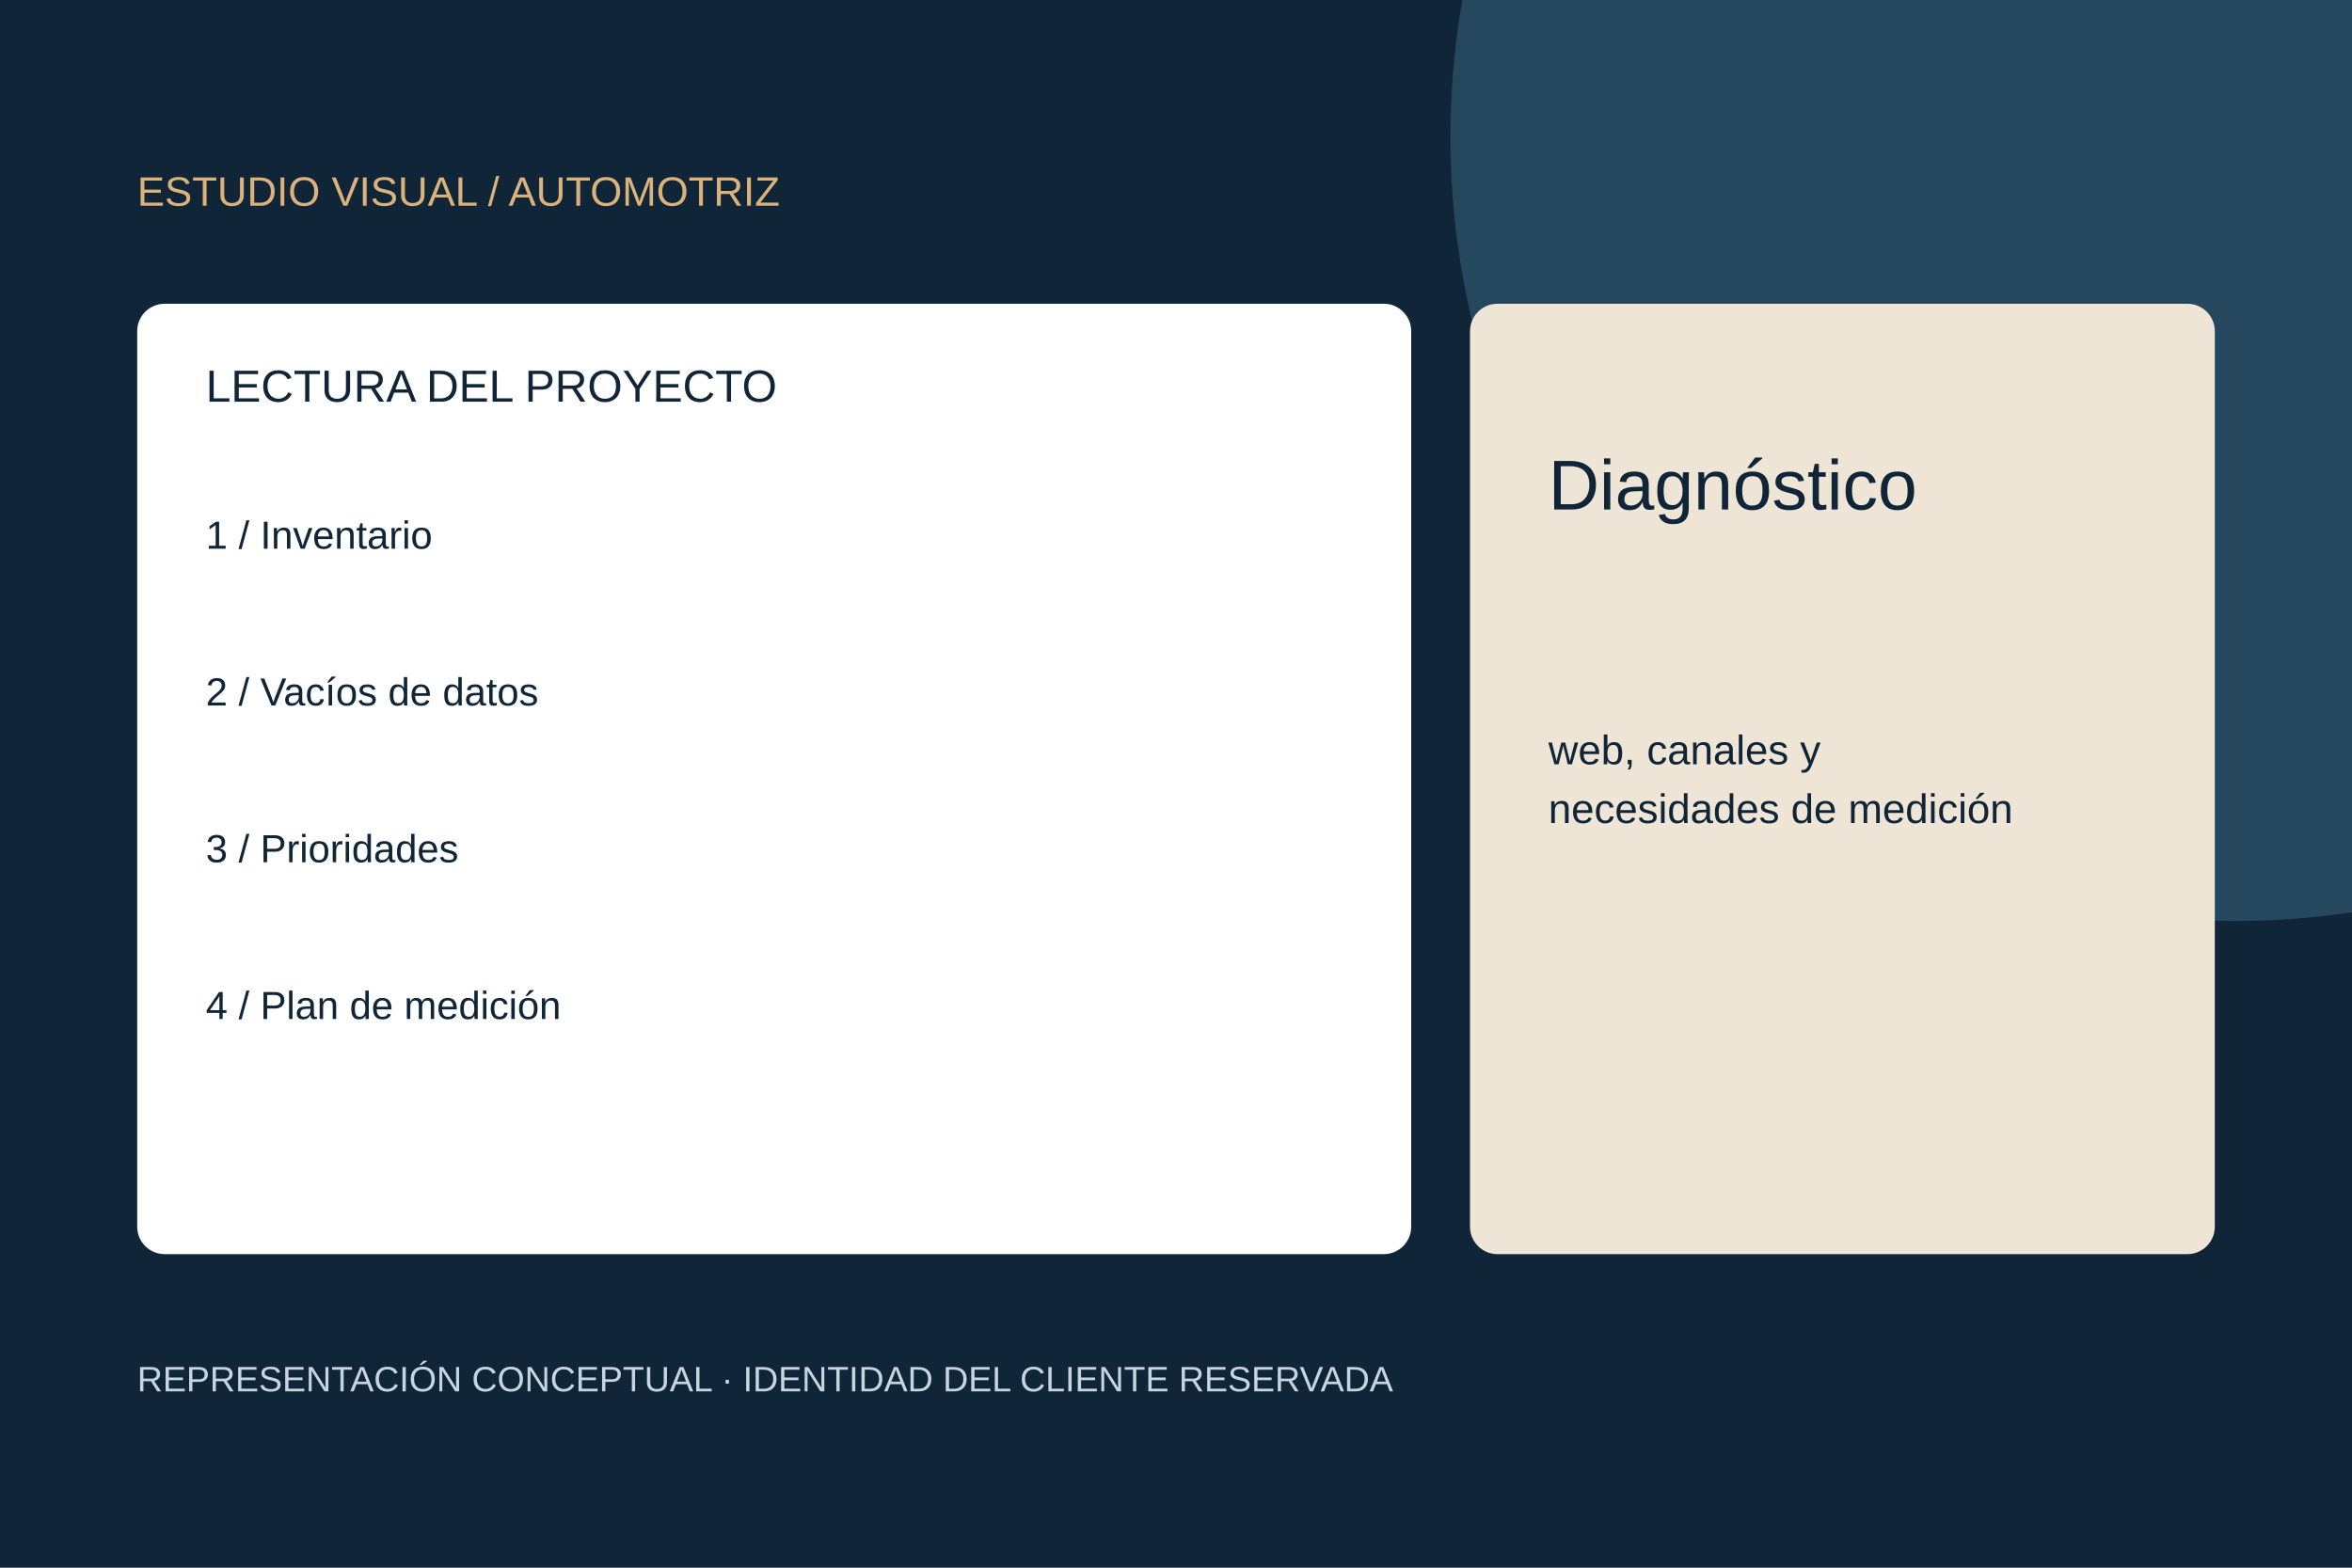
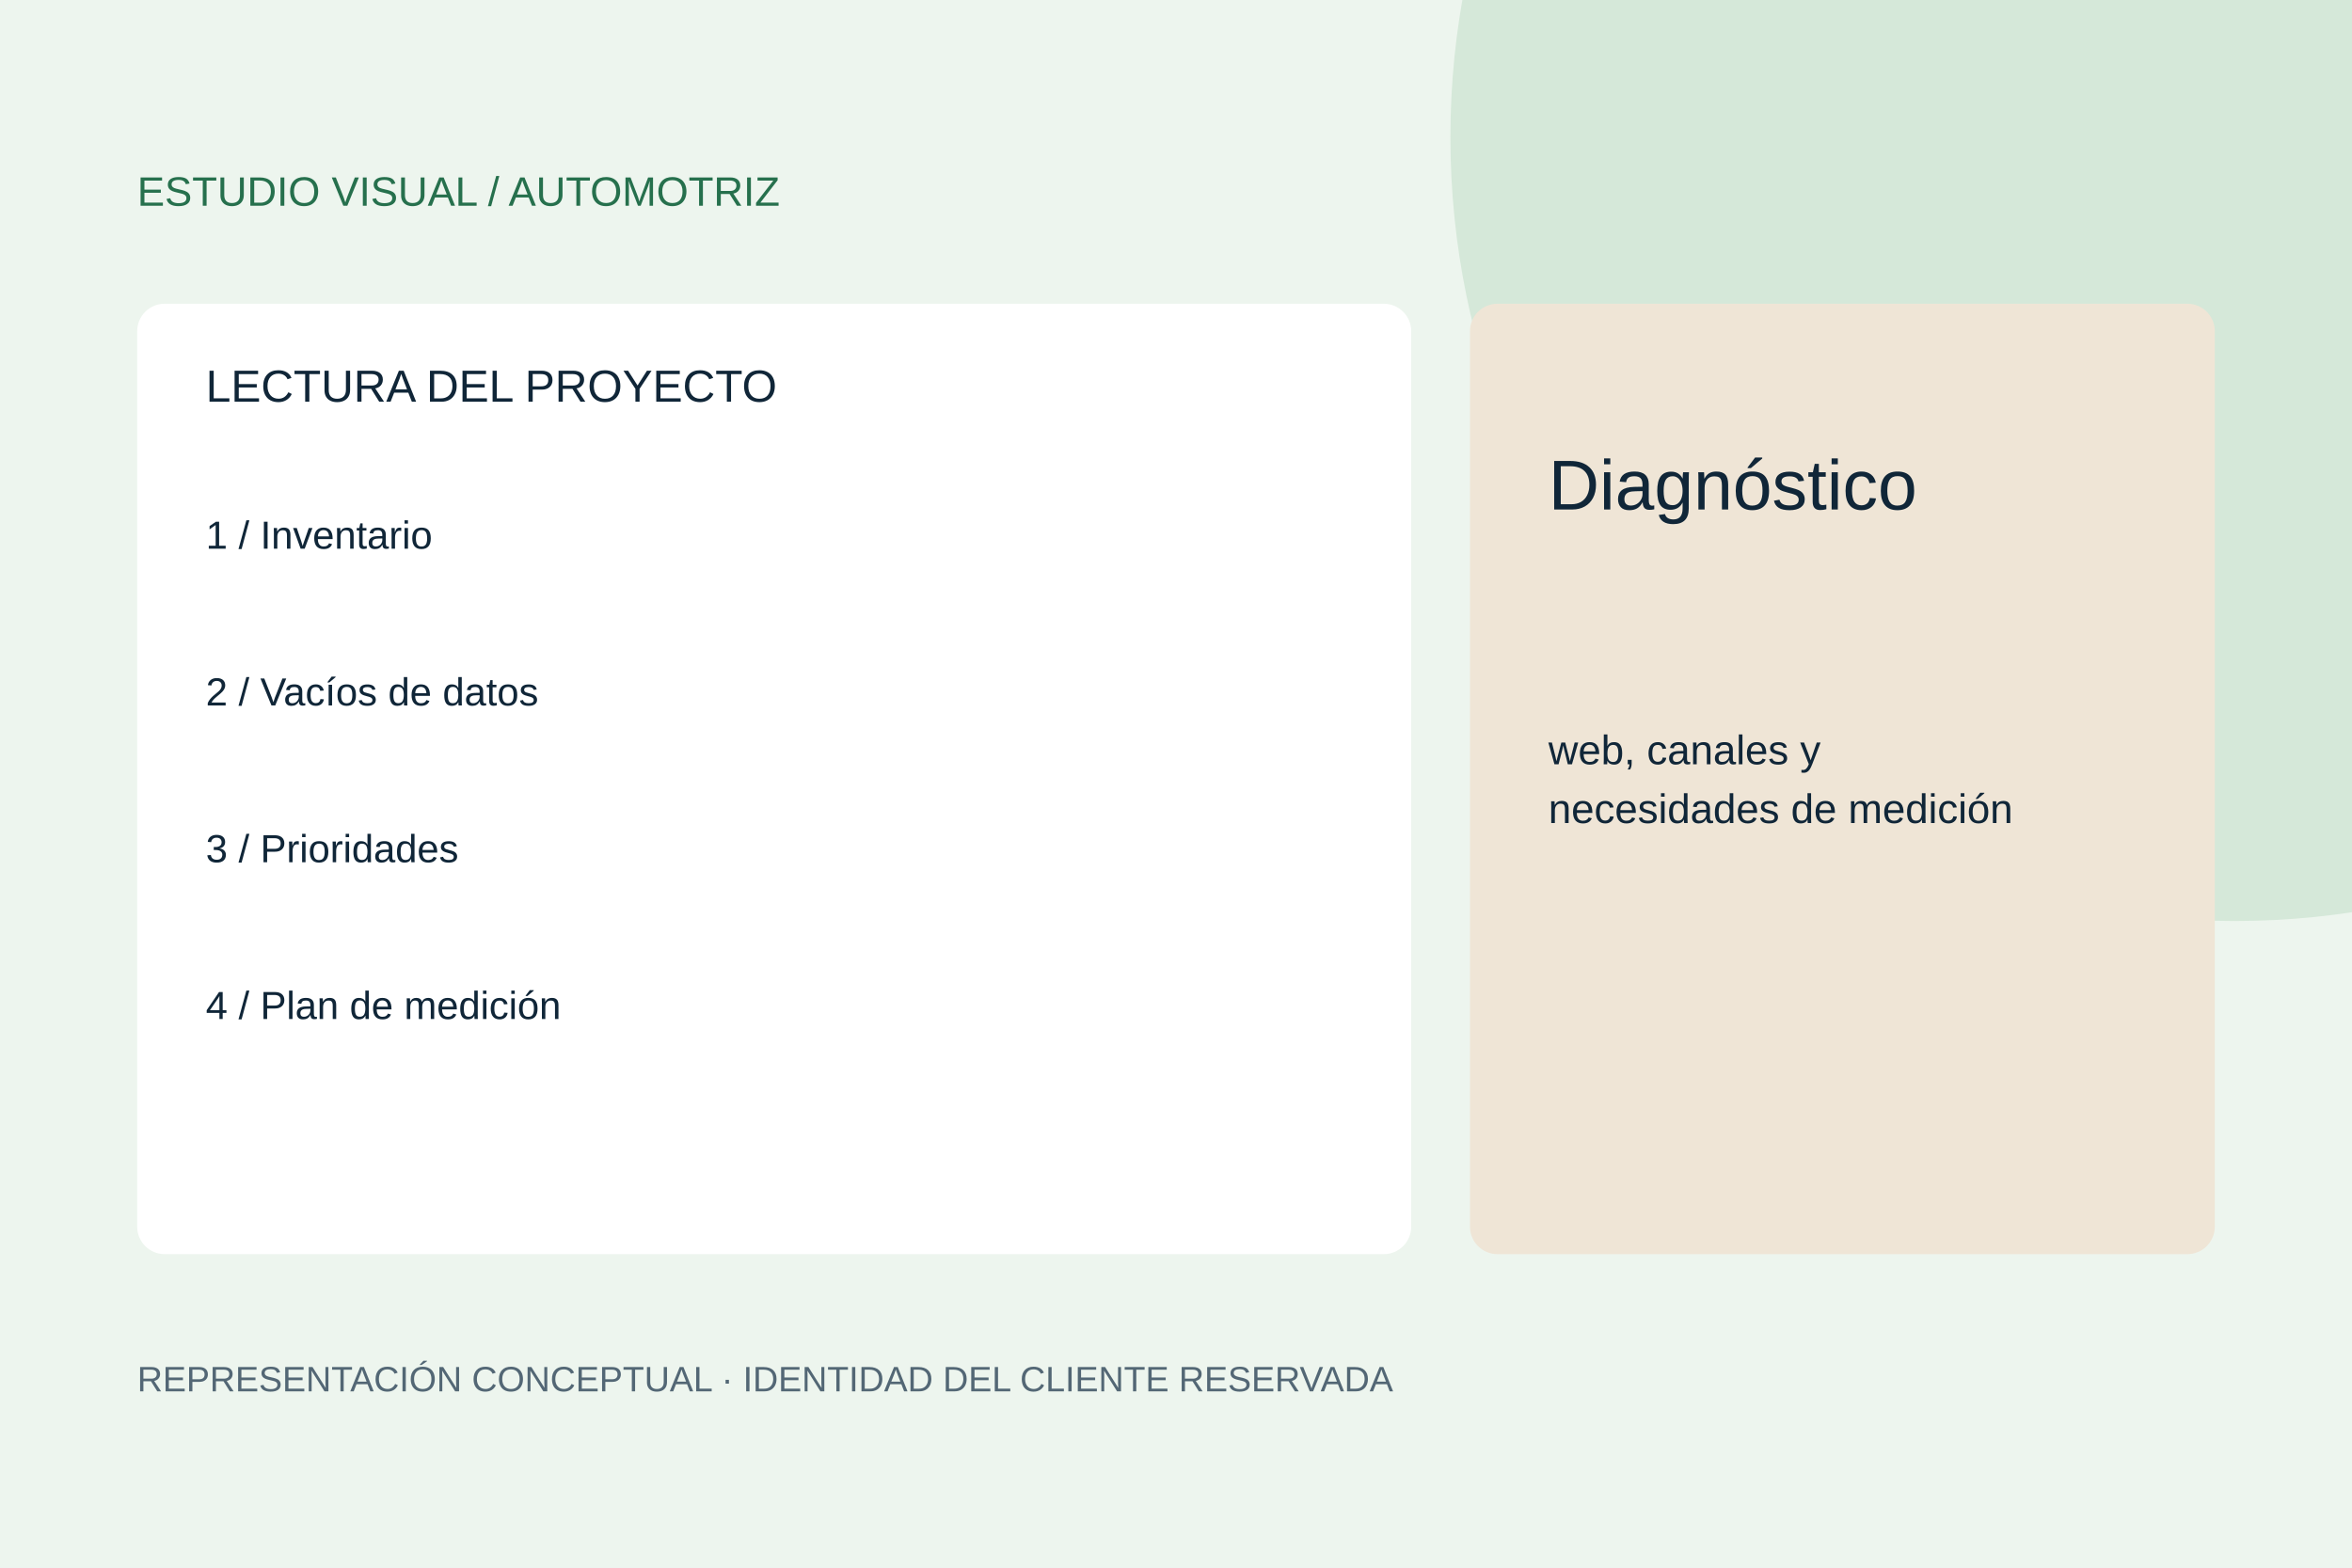
<svg xmlns="http://www.w3.org/2000/svg" width="1200" height="800" viewBox="0 0 1200 800">
-   <rect width="1200" height="800" fill="#102638" />
-   <circle cx="1140" cy="70" r="400" fill="#25485e" />
+   <rect width="1200" height="800" fill="#edf5ee" />
+   <circle cx="1140" cy="70" r="400" fill="#d5e8d9" />
  <style>text{font-family:Arial,sans-serif} .label{fill:#536775;font-size:19px}.title{fill:#102638;font-size:25px;font-weight:bold}</style>
-   <text x="70" y="105" fill="#dcb27b" font-size="21">ESTUDIO VISUAL / AUTOMOTRIZ</text>
+   <text x="70" y="105" fill="#26704d" font-size="21">ESTUDIO VISUAL / AUTOMOTRIZ</text>
  <rect x="70" y="155" width="650" height="485" rx="14" fill="#fff" />
  <text x="105" y="205" fill="#102638" font-size="23">LECTURA DEL PROYECTO</text>
  <text x="105" y="280" fill="#102638" font-size="20">1 / Inventario</text>
  <text x="105" y="360" fill="#102638" font-size="20">2 / Vacíos de datos</text>
  <text x="105" y="440" fill="#102638" font-size="20">3 / Prioridades</text>
  <text x="105" y="520" fill="#102638" font-size="20">4 / Plan de medición</text>
  <rect x="750" y="155" width="380" height="485" rx="14" fill="#efe5d6" />
  <text x="790" y="260" fill="#102638" font-size="36">Diagnóstico</text>
  <text x="790" y="390" fill="#102638" font-size="21">web, canales y</text>
  <text x="790" y="420" fill="#102638" font-size="21">necesidades de medición</text>
-   <text x="70" y="710" fill="#c6d5df" font-size="18">REPRESENTACIÓN CONCEPTUAL · IDENTIDAD DEL CLIENTE RESERVADA</text>
+   <text x="70" y="710" fill="#536775" font-size="18">REPRESENTACIÓN CONCEPTUAL · IDENTIDAD DEL CLIENTE RESERVADA</text>
</svg>
